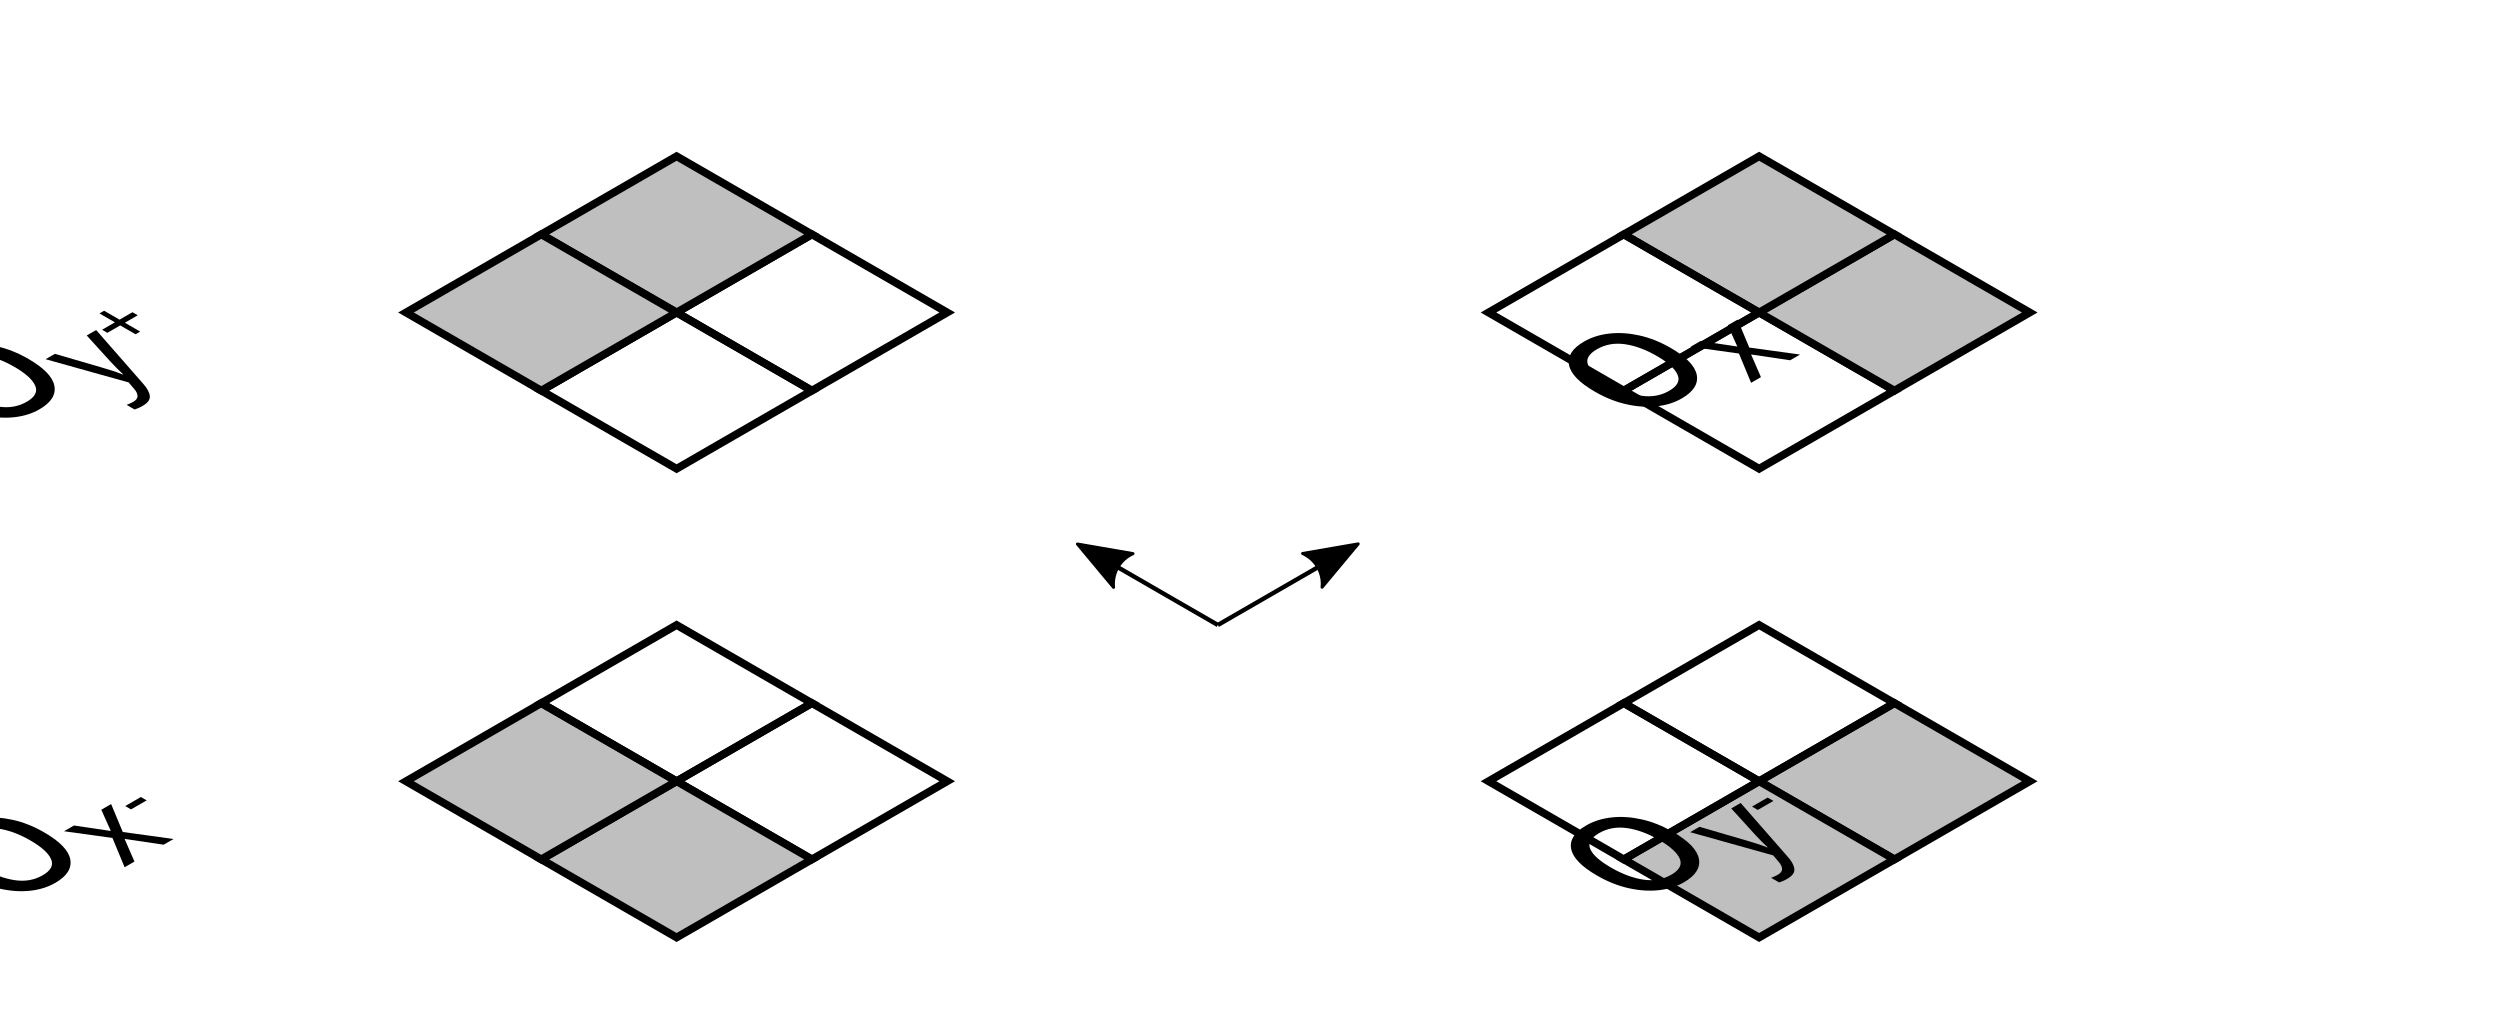
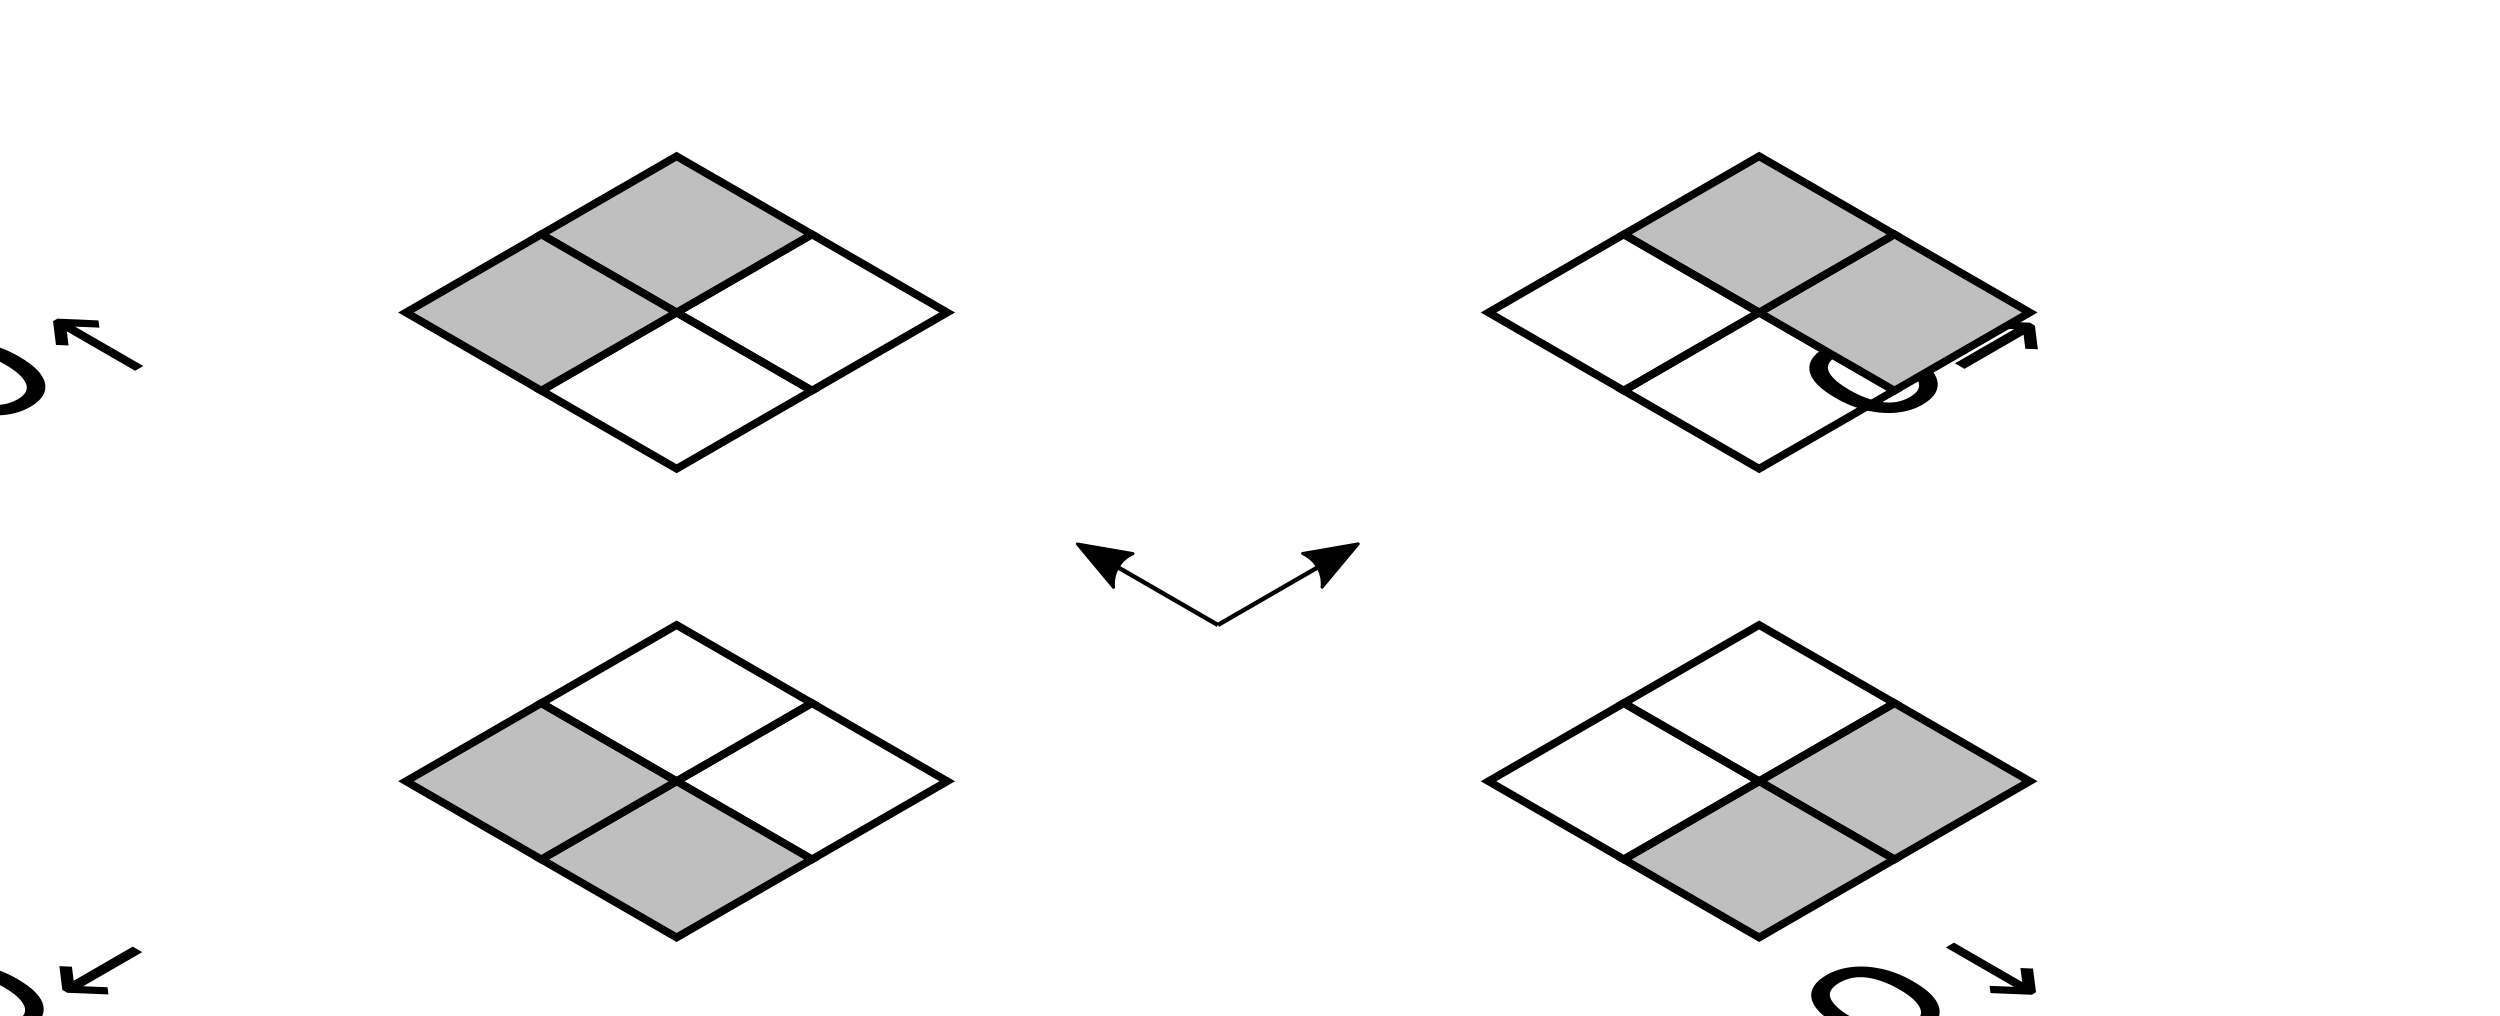
<svg xmlns="http://www.w3.org/2000/svg" width="160mm" height="65mm" viewBox="0 0 566.929 230.315" id="svg4174" version="1.1">
  <defs id="defs4176">
    <marker orient="auto" refY="0" refX="0" id="Arrow2Lend" style="overflow:visible">
      <path id="path4451" style="fill:#000000;fill-opacity:1;fill-rule:evenodd;stroke:#000000;stroke-width:0.625;stroke-linejoin:round;stroke-opacity:1" d="M 8.719,4.034 -2.207,0.016 8.719,-4.002 c -1.745,2.372 -1.735,5.617 -6e-7,8.035 z" transform="matrix(-1.1,0,0,-1.1,-1.1,0)" />
    </marker>
    <marker orient="auto" refY="0" refX="0" id="Arrow2Lend-0" style="overflow:visible">
      <path id="path4451-8" style="fill:#000000;fill-opacity:1;fill-rule:evenodd;stroke:#000000;stroke-width:0.625;stroke-linejoin:round;stroke-opacity:1" d="M 8.719,4.034 -2.207,0.016 8.719,-4.002 c -1.745,2.372 -1.735,5.617 -6e-7,8.035 z" transform="matrix(-1.1,0,0,-1.1,-1.1,0)" />
    </marker>
  </defs>
  <g id="layer1" transform="translate(0,-822.0472)">
    <flowRoot xml:space="preserve" id="flowRoot4207" style="font-style:normal;font-weight:normal;font-size:40px;line-height:125%;font-family:sans-serif;text-align:center;letter-spacing:0px;word-spacing:0px;writing-mode:lr-tb;text-anchor:middle;fill:#000000;fill-opacity:1;stroke:none;stroke-width:1px;stroke-linecap:butt;stroke-linejoin:miter;stroke-opacity:1" transform="translate(92.05782,88.58266)">
      <flowRegion id="flowRegion4209">
        <rect id="rect4211" width="70.866" height="70.866" x="212.598" y="910.63" />
      </flowRegion>
      <flowPara id="flowPara4213" />
    </flowRoot>
    <flowRoot xml:space="preserve" id="flowRoot4233" style="font-style:normal;font-weight:normal;font-size:15px;line-height:125%;font-family:sans-serif;text-align:center;letter-spacing:0px;word-spacing:0px;writing-mode:lr-tb;text-anchor:middle;fill:#000000;fill-opacity:1;stroke:none;stroke-width:1px;stroke-linecap:butt;stroke-linejoin:miter;stroke-opacity:1" transform="translate(92.05782,88.58266)">
      <flowRegion id="flowRegion4235">
        <rect id="rect4237" width="106.299" height="70.866" x="212.598" y="839.764" style="font-size:15px" />
      </flowRegion>
      <flowPara id="flowPara4239" />
    </flowRoot>
    <flowRoot xml:space="preserve" id="flowRoot4245" style="font-style:normal;font-weight:normal;font-size:15px;line-height:125%;font-family:sans-serif;text-align:center;letter-spacing:0px;word-spacing:0px;writing-mode:lr-tb;text-anchor:middle;fill:#000000;fill-opacity:1;stroke:none;stroke-width:1px;stroke-linecap:butt;stroke-linejoin:miter;stroke-opacity:1" transform="translate(92.05782,88.58266)">
      <flowRegion id="flowRegion4247">
        <rect id="rect4249" width="92.058" height="88.583" x="245.488" y="839.764" style="font-size:15px" />
      </flowRegion>
      <flowPara id="flowPara4251" />
    </flowRoot>
    <g id="g4400" transform="translate(-260.8305,451.7717)">
      <path id="path4424" d="m 537.004,512.008 c 30.686,-17.717 30.686,-17.717 30.686,-17.717" style="fill:none;fill-rule:evenodd;stroke:#000000;stroke-width:0.999;stroke-linecap:butt;stroke-linejoin:miter;stroke-miterlimit:4;stroke-dasharray:none;stroke-opacity:1;marker-end:url(#Arrow2Lend)" />
      <path id="path4424-8" d="M 537.004,512.008 506.318,494.291" style="fill:none;fill-rule:evenodd;stroke:#000000;stroke-width:0.999;stroke-linecap:butt;stroke-linejoin:miter;stroke-miterlimit:4;stroke-dasharray:none;stroke-opacity:1;marker-end:url(#Arrow2Lend-0)" />
      <flowRoot transform="matrix(0.8660254,-0.5,1,0.5773503,-466.9056,142.44)" style="font-style:normal;font-weight:normal;font-size:40px;line-height:125%;font-family:sans-serif;text-align:center;letter-spacing:0px;word-spacing:0px;writing-mode:lr-tb;text-anchor:middle;fill:#000000;fill-opacity:1;stroke:none;stroke-width:1px;stroke-linecap:butt;stroke-linejoin:miter;stroke-opacity:1" id="flowRoot4253-18-58-07-8-9-5" xml:space="preserve">
        <flowRegion id="flowRegion4255-964-6-5-6-35-7">
          <rect y="822.047" x="214.802" height="35.433" width="61.372" id="rect4257-33-2-870-8-70-4" />
        </flowRegion>
        <flowPara style="font-size:15px" id="flowPara4259-38-84-4-38-81-1">X<flowSpan id="flowSpan4471-85" style="font-size:65%;baseline-shift:sub" />
        </flowPara>
      </flowRoot>
      <flowRoot transform="matrix(0.8660254,-0.5,1,0.5773503,-547.3188,142.44)" style="font-style:normal;font-weight:normal;font-size:40px;line-height:125%;font-family:sans-serif;text-align:center;letter-spacing:0px;word-spacing:0px;writing-mode:lr-tb;text-anchor:middle;fill:#000000;fill-opacity:1;stroke:none;stroke-width:1px;stroke-linecap:butt;stroke-linejoin:miter;stroke-opacity:1" id="flowRoot4253-18-58-07-8-9-5-9" xml:space="preserve">
        <flowRegion id="flowRegion4255-964-6-5-6-35-7-7">
          <rect y="822.047" x="214.802" height="35.433" width="61.372" id="rect4257-33-2-870-8-70-4-5" />
        </flowRegion>
        <flowPara style="font-size:15px" id="flowPara4259-38-84-4-38-81-1-3">Y</flowPara>
      </flowRoot>
    </g>
-     <text transform="matrix(0.8660254,-0.5,1,0.5773503,0,0)" id="text4259" y="891.162" x="-912.547" style="font-style:normal;font-weight:normal;font-size:40px;line-height:125%;font-family:sans-serif;text-align:center;letter-spacing:0px;word-spacing:0px;writing-mode:lr-tb;text-anchor:middle;fill:#000000;fill-opacity:1;stroke:none;stroke-width:1px;stroke-linecap:butt;stroke-linejoin:miter;stroke-opacity:1" xml:space="preserve">
-       <tspan y="891.162" x="-912.547" id="tspan4261">o<tspan id="tspan4297" style="font-size:65%;baseline-shift:sub">x<tspan id="tspan4299" style="font-size:65%;baseline-shift:super">-</tspan>
-         </tspan>
+     <text transform="matrix(0.8660254,-0.5,1,0.5773503,0,0)" id="text4259" y="916.907" x="-978.437" style="font-style:normal;font-weight:normal;font-size:40px;line-height:125%;font-family:sans-serif;text-align:center;letter-spacing:0px;word-spacing:0px;writing-mode:lr-tb;text-anchor:middle;fill:#000000;fill-opacity:1;stroke:none;stroke-width:1px;stroke-linecap:butt;stroke-linejoin:miter;stroke-opacity:1" xml:space="preserve">
+       <tspan y="916.907" x="-978.437" id="tspan4261">o<tspan id="tspan4297" style="font-size:65%;baseline-shift:sub">←</tspan>
      </tspan>
    </text>
-     <text transform="matrix(0.8660254,-0.5,1,0.5773503,0,0)" id="text4259-4" y="796.367" x="-805.381" style="font-style:normal;font-weight:normal;font-size:40px;line-height:125%;font-family:sans-serif;text-align:center;letter-spacing:0px;word-spacing:0px;writing-mode:lr-tb;text-anchor:middle;fill:#000000;fill-opacity:1;stroke:none;stroke-width:1px;stroke-linecap:butt;stroke-linejoin:miter;stroke-opacity:1" xml:space="preserve">
-       <tspan y="796.367" x="-805.381" id="tspan4261-7">o<tspan id="tspan4297-6" style="font-size:65%;baseline-shift:sub">y<tspan id="tspan4301-1" style="font-size:65%;baseline-shift:super">+</tspan>
-         </tspan>
+     <text transform="matrix(0.8660254,-0.5,1,0.5773503,0,0)" id="text4259-4" y="794.848" x="-837.062" style="font-style:normal;font-weight:normal;font-size:40px;line-height:125%;font-family:sans-serif;text-align:center;letter-spacing:0px;word-spacing:0px;writing-mode:lr-tb;text-anchor:middle;fill:#000000;fill-opacity:1;stroke:none;stroke-width:1px;stroke-linecap:butt;stroke-linejoin:miter;stroke-opacity:1" xml:space="preserve">
+       <tspan y="794.848" x="-837.062" id="tspan4261-7">o<tspan id="tspan4297-6" style="font-size:65%;baseline-shift:sub">↑</tspan>
      </tspan>
    </text>
-     <text transform="matrix(0.8660254,-0.5,1,0.5773503,0,0)" id="text4259-8" y="980.442" x="-587.626" style="font-style:normal;font-weight:normal;font-size:40px;line-height:125%;font-family:sans-serif;text-align:center;letter-spacing:0px;word-spacing:0px;writing-mode:lr-tb;text-anchor:middle;fill:#000000;fill-opacity:1;stroke:none;stroke-width:1px;stroke-linecap:butt;stroke-linejoin:miter;stroke-opacity:1" xml:space="preserve">
-       <tspan y="980.442" x="-587.626" id="tspan4261-6">o<tspan id="tspan4297-0" style="font-size:65%;baseline-shift:sub">x<tspan id="tspan4299-4" style="font-size:65%;baseline-shift:super">+</tspan>
-         </tspan>
+     <text transform="matrix(0.8660254,-0.5,1,0.5773503,0,0)" id="text4259-8" y="1008.964" x="-588.781" style="font-style:normal;font-weight:normal;font-size:40px;line-height:125%;font-family:sans-serif;text-align:center;letter-spacing:0px;word-spacing:0px;writing-mode:lr-tb;text-anchor:middle;fill:#000000;fill-opacity:1;stroke:none;stroke-width:1px;stroke-linecap:butt;stroke-linejoin:miter;stroke-opacity:1" xml:space="preserve">
+       <tspan y="1008.964" x="-588.781" id="tspan4261-6">o<tspan id="tspan4297-0" style="font-size:65%;baseline-shift:sub">→</tspan>
      </tspan>
    </text>
    <path style="fill:none;fill-rule:evenodd;stroke:#000000;stroke-width:1.772;stroke-linecap:square;stroke-linejoin:miter;stroke-miterlimit:4;stroke-dasharray:none;stroke-opacity:1" d="m 398.917,928.346 30.686,-17.717 -30.686,-17.717 -30.686,17.717 z" id="path4243-3-2-91-88-5-7-6" />
    <path style="fill:#bfbfbf;fill-rule:evenodd;stroke:#000000;stroke-width:1.772;stroke-linecap:square;stroke-linejoin:miter;stroke-miterlimit:4;stroke-dasharray:none;stroke-opacity:1" d="m 429.603,910.63 30.686,-17.717 -30.686,-17.717 -30.686,17.717 z" id="path4243-3-2-91-88-5-7-0-4" />
    <path style="fill:#bfbfbf;fill-rule:evenodd;stroke:#000000;stroke-width:1.772;stroke-linecap:square;stroke-linejoin:miter;stroke-miterlimit:4;stroke-dasharray:none;stroke-opacity:1" d="m 398.917,892.913 30.686,-17.717 -30.686,-17.717 -30.686,17.717 z" id="path4243-3-2-91-88-5-7-2-8" />
    <path style="fill:none;fill-rule:evenodd;stroke:#000000;stroke-width:1.772;stroke-linecap:square;stroke-linejoin:miter;stroke-miterlimit:4;stroke-dasharray:none;stroke-opacity:1" d="m 368.231,910.63 30.686,-17.717 -30.686,-17.717 -30.686,17.717 z" id="path4243-3-2-91-88-5-7-5-62" />
    <path style="fill:none;fill-rule:evenodd;stroke:#000000;stroke-width:1.772;stroke-linecap:square;stroke-linejoin:miter;stroke-miterlimit:4;stroke-dasharray:none;stroke-opacity:1" d="m 184.116,1016.929 30.686,-17.716 -30.686,-17.717 -30.686,17.717 z" id="path4243-3-2-91-88-5-7-09-2-9" />
    <path style="fill:#bfbfbf;fill-rule:evenodd;stroke:#000000;stroke-width:1.772;stroke-linecap:square;stroke-linejoin:miter;stroke-miterlimit:4;stroke-dasharray:none;stroke-opacity:1" d="m 153.43,1034.646 30.686,-17.717 -30.686,-17.716 -30.686,17.716 z" id="path4243-3-2-91-88-5-7-2-4-9" />
    <path style="fill:#bfbfbf;fill-rule:evenodd;stroke:#000000;stroke-width:1.772;stroke-linecap:square;stroke-linejoin:miter;stroke-miterlimit:4;stroke-dasharray:none;stroke-opacity:1" d="M 122.744,1016.929 153.43,999.213 122.744,981.496 92.058,999.213 Z" id="path4243-3-2-91-88-5-7-05-5-3" />
    <path style="fill:none;fill-rule:evenodd;stroke:#000000;stroke-width:1.772;stroke-linecap:square;stroke-linejoin:miter;stroke-miterlimit:4;stroke-dasharray:none;stroke-opacity:1" d="m 153.43,999.213 30.686,-17.717 -30.686,-17.717 -30.686,17.717 z" id="path4243-3-2-91-88-5-7-9-4-1" />
    <path style="fill:none;fill-rule:evenodd;stroke:#000000;stroke-width:1.772;stroke-linecap:square;stroke-linejoin:miter;stroke-miterlimit:4;stroke-dasharray:none;stroke-opacity:1" d="m 153.43,928.346 30.686,-17.717 -30.686,-17.717 -30.686,17.717 z" id="path4243-3-2-91-88-5-7-8-1" />
    <path style="fill:none;fill-rule:evenodd;stroke:#000000;stroke-width:1.772;stroke-linecap:square;stroke-linejoin:miter;stroke-miterlimit:4;stroke-dasharray:none;stroke-opacity:1" d="m 184.116,910.63 30.686,-17.717 -30.686,-17.717 -30.686,17.717 z" id="path4243-3-2-91-88-5-7-0-1-0" />
    <path style="fill:#bfbfbf;fill-opacity:1;fill-rule:evenodd;stroke:#000000;stroke-width:1.772;stroke-linecap:square;stroke-linejoin:miter;stroke-miterlimit:4;stroke-dasharray:none;stroke-opacity:1" d="m 153.43,892.913 30.686,-17.717 -30.686,-17.717 -30.686,17.717 z" id="path4243-3-2-91-88-5-7-2-3-0" />
    <path style="fill:#bfbfbf;fill-opacity:1;fill-rule:evenodd;stroke:#000000;stroke-width:1.772;stroke-linecap:square;stroke-linejoin:miter;stroke-miterlimit:4;stroke-dasharray:none;stroke-opacity:1" d="m 122.744,910.63 30.686,-17.717 -30.686,-17.717 -30.686,17.717 z" id="path4243-3-2-91-88-5-7-5-6-3" />
    <path style="fill:#bfbfbf;fill-opacity:1;fill-rule:evenodd;stroke:#000000;stroke-width:1.772;stroke-linecap:square;stroke-linejoin:miter;stroke-miterlimit:4;stroke-dasharray:none;stroke-opacity:1" d="m 429.603,1016.929 30.686,-17.717 -30.686,-17.717 -30.686,17.717 z" id="path4243-3-2-91-88-5-7-2-4-1-8" />
    <path style="fill:#bfbfbf;fill-opacity:1;fill-rule:evenodd;stroke:#000000;stroke-width:1.772;stroke-linecap:square;stroke-linejoin:miter;stroke-miterlimit:4;stroke-dasharray:none;stroke-opacity:1" d="m 398.917,1034.646 30.686,-17.716 -30.686,-17.717 -30.686,17.717 z" id="path4243-3-2-91-88-5-7-5-7-0-0" />
    <path style="fill:none;fill-rule:evenodd;stroke:#000000;stroke-width:1.772;stroke-linecap:square;stroke-linejoin:miter;stroke-miterlimit:4;stroke-dasharray:none;stroke-opacity:1" d="m 368.231,1016.929 30.686,-17.717 -30.686,-17.717 -30.686,17.717 z" id="path4243-3-2-91-88-5-7-4-7-8-5" />
    <path style="fill:none;fill-rule:evenodd;stroke:#000000;stroke-width:1.772;stroke-linecap:square;stroke-linejoin:miter;stroke-miterlimit:4;stroke-dasharray:none;stroke-opacity:1" d="m 398.917,999.213 30.686,-17.717 -30.686,-17.717 -30.686,17.717 z" id="path4243-3-2-91-88-5-7-05-5-5-6" />
-     <text transform="matrix(0.8660254,-0.5,1,0.5773503,0,0)" id="text4259-0" y="1075.72" x="-699.437" style="font-style:normal;font-weight:normal;font-size:40px;line-height:125%;font-family:sans-serif;text-align:center;letter-spacing:0px;word-spacing:0px;writing-mode:lr-tb;text-anchor:middle;fill:#000000;fill-opacity:1;stroke:none;stroke-width:1px;stroke-linecap:butt;stroke-linejoin:miter;stroke-opacity:1" xml:space="preserve">
-       <tspan y="1075.72" x="-699.437" id="tspan4261-64">o<tspan id="tspan4297-62" style="font-size:65%;baseline-shift:sub">y<tspan id="tspan4301-86" style="font-size:65%;baseline-shift:super">-</tspan>
-         </tspan>
+     <text transform="matrix(0.8660254,-0.5,1,0.5773503,0,0)" id="text4259-0" y="1132.349" x="-730.762" style="font-style:normal;font-weight:normal;font-size:40px;line-height:125%;font-family:sans-serif;text-align:center;letter-spacing:0px;word-spacing:0px;writing-mode:lr-tb;text-anchor:middle;fill:#000000;fill-opacity:1;stroke:none;stroke-width:1px;stroke-linecap:butt;stroke-linejoin:miter;stroke-opacity:1" xml:space="preserve">
+       <tspan y="1132.349" x="-730.762" id="tspan4261-64">o<tspan id="tspan4297-62" style="font-size:65%;baseline-shift:sub">↓</tspan>
      </tspan>
    </text>
  </g>
</svg>
